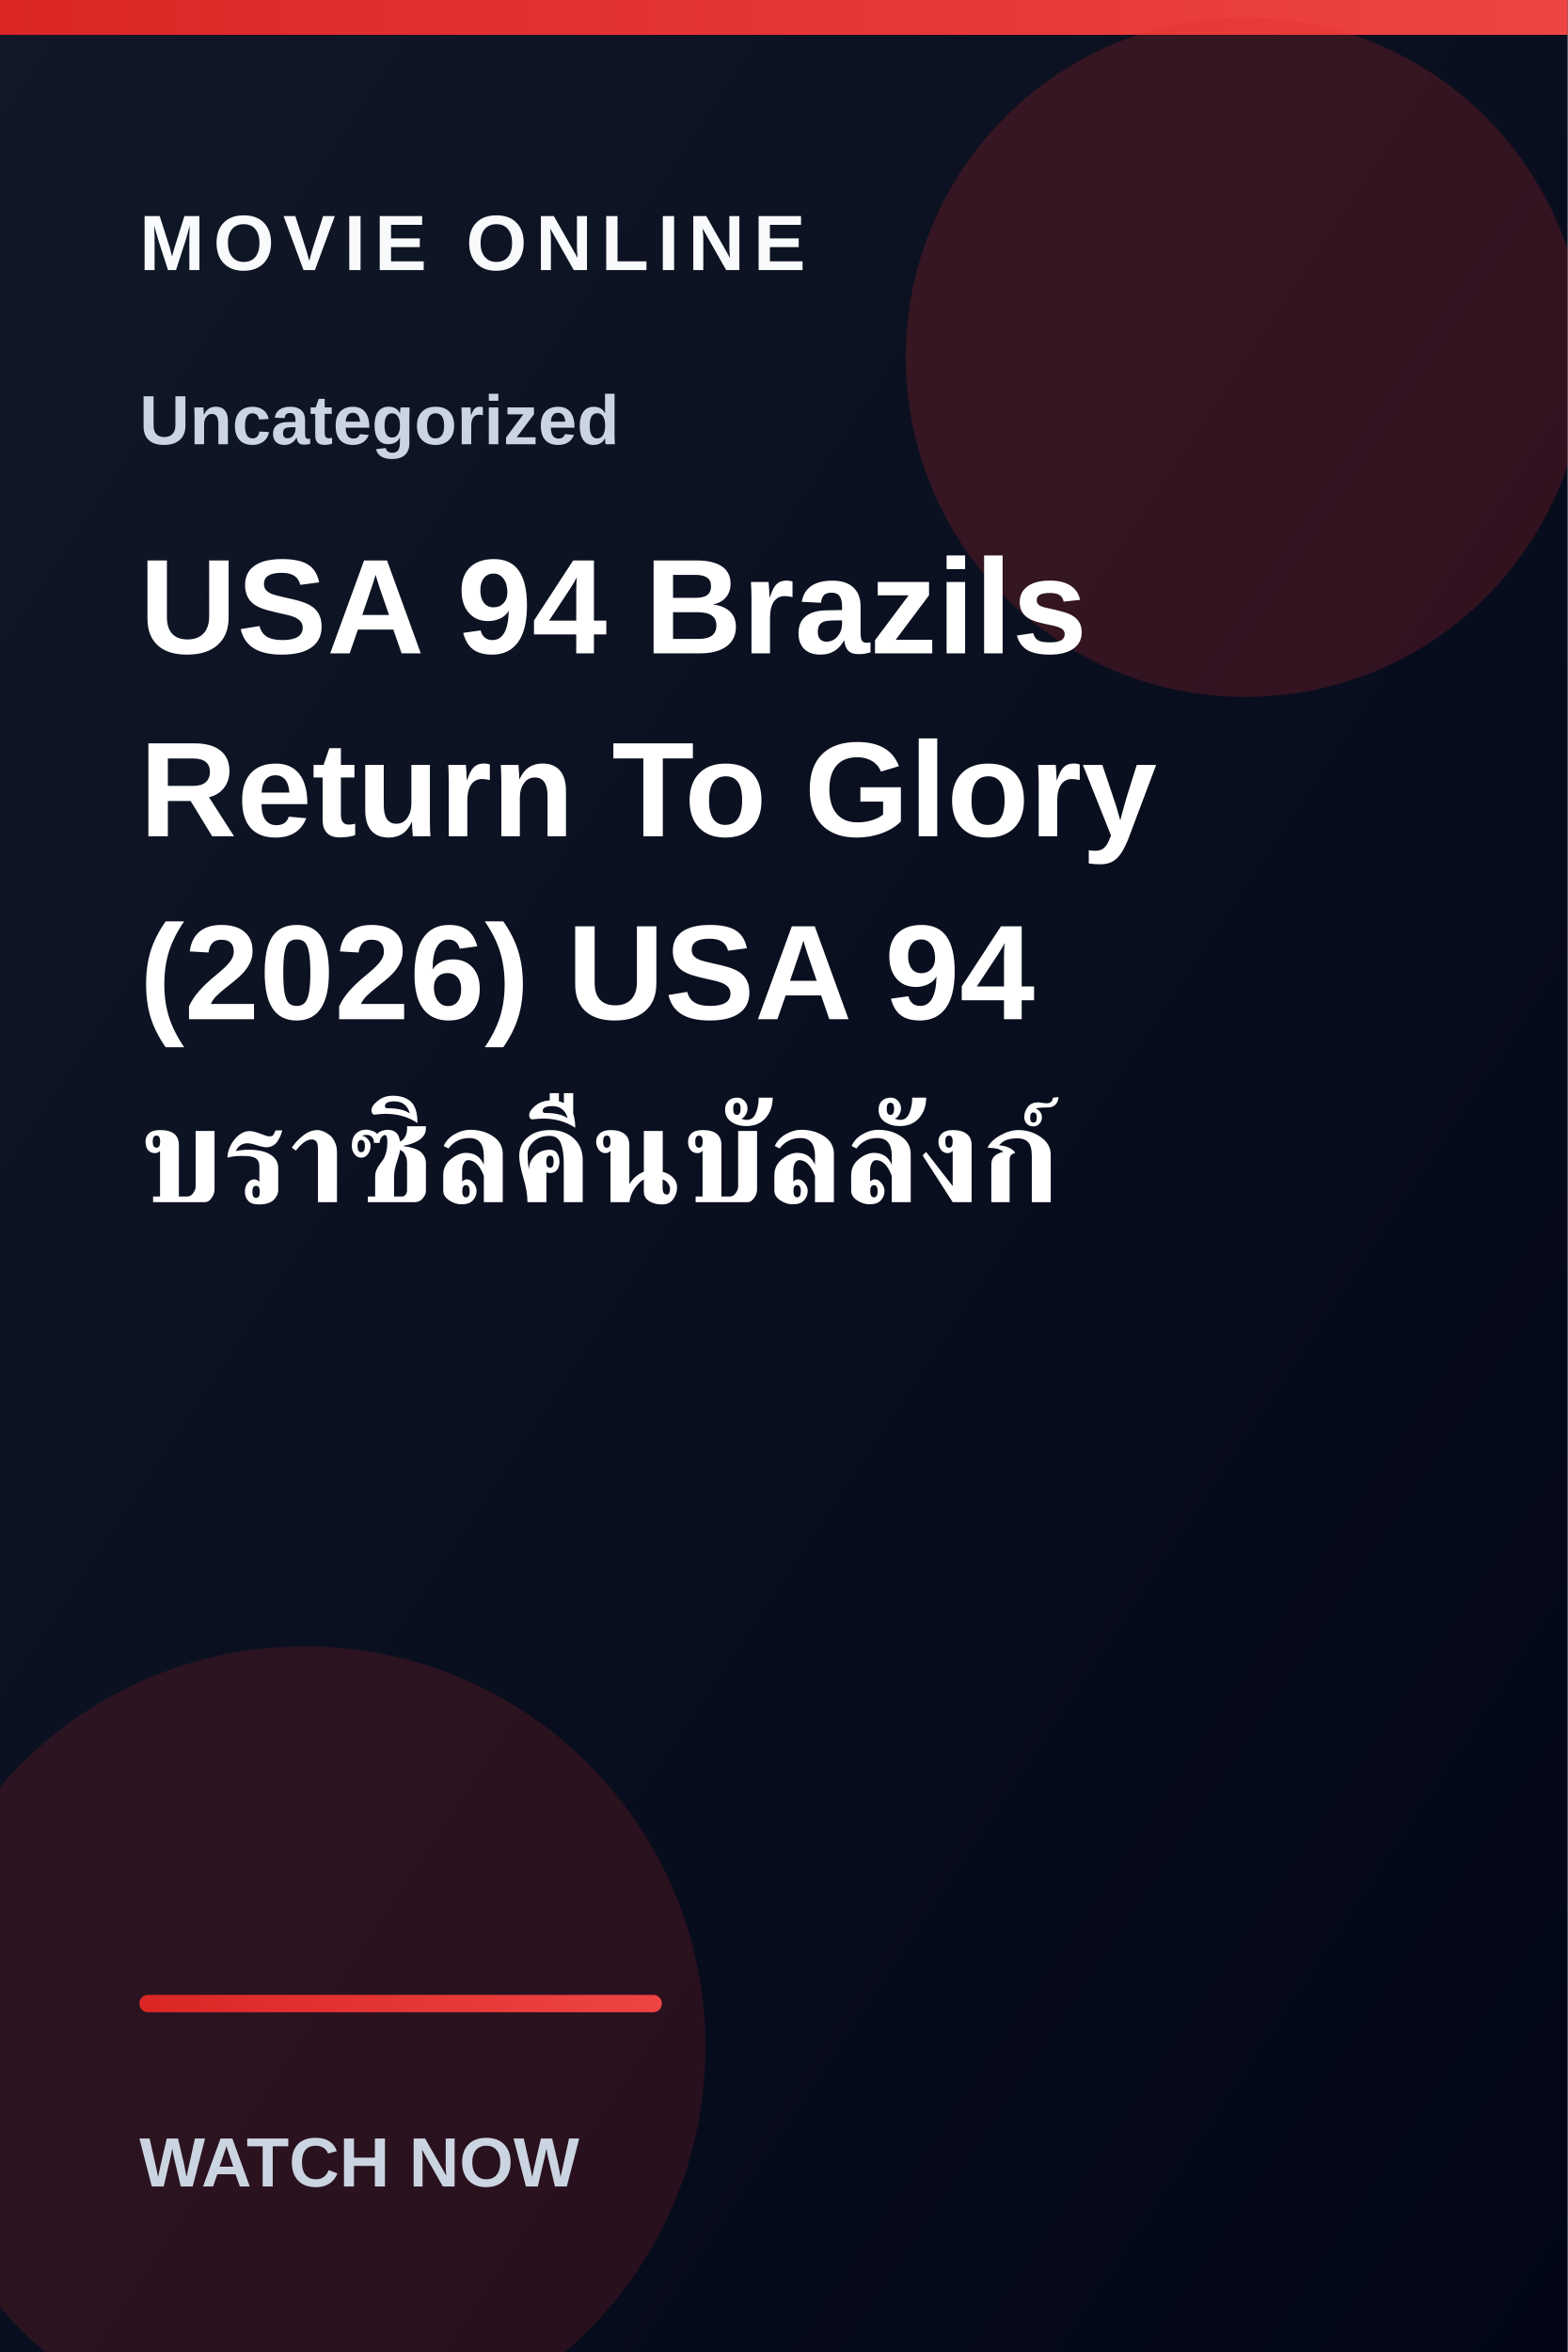
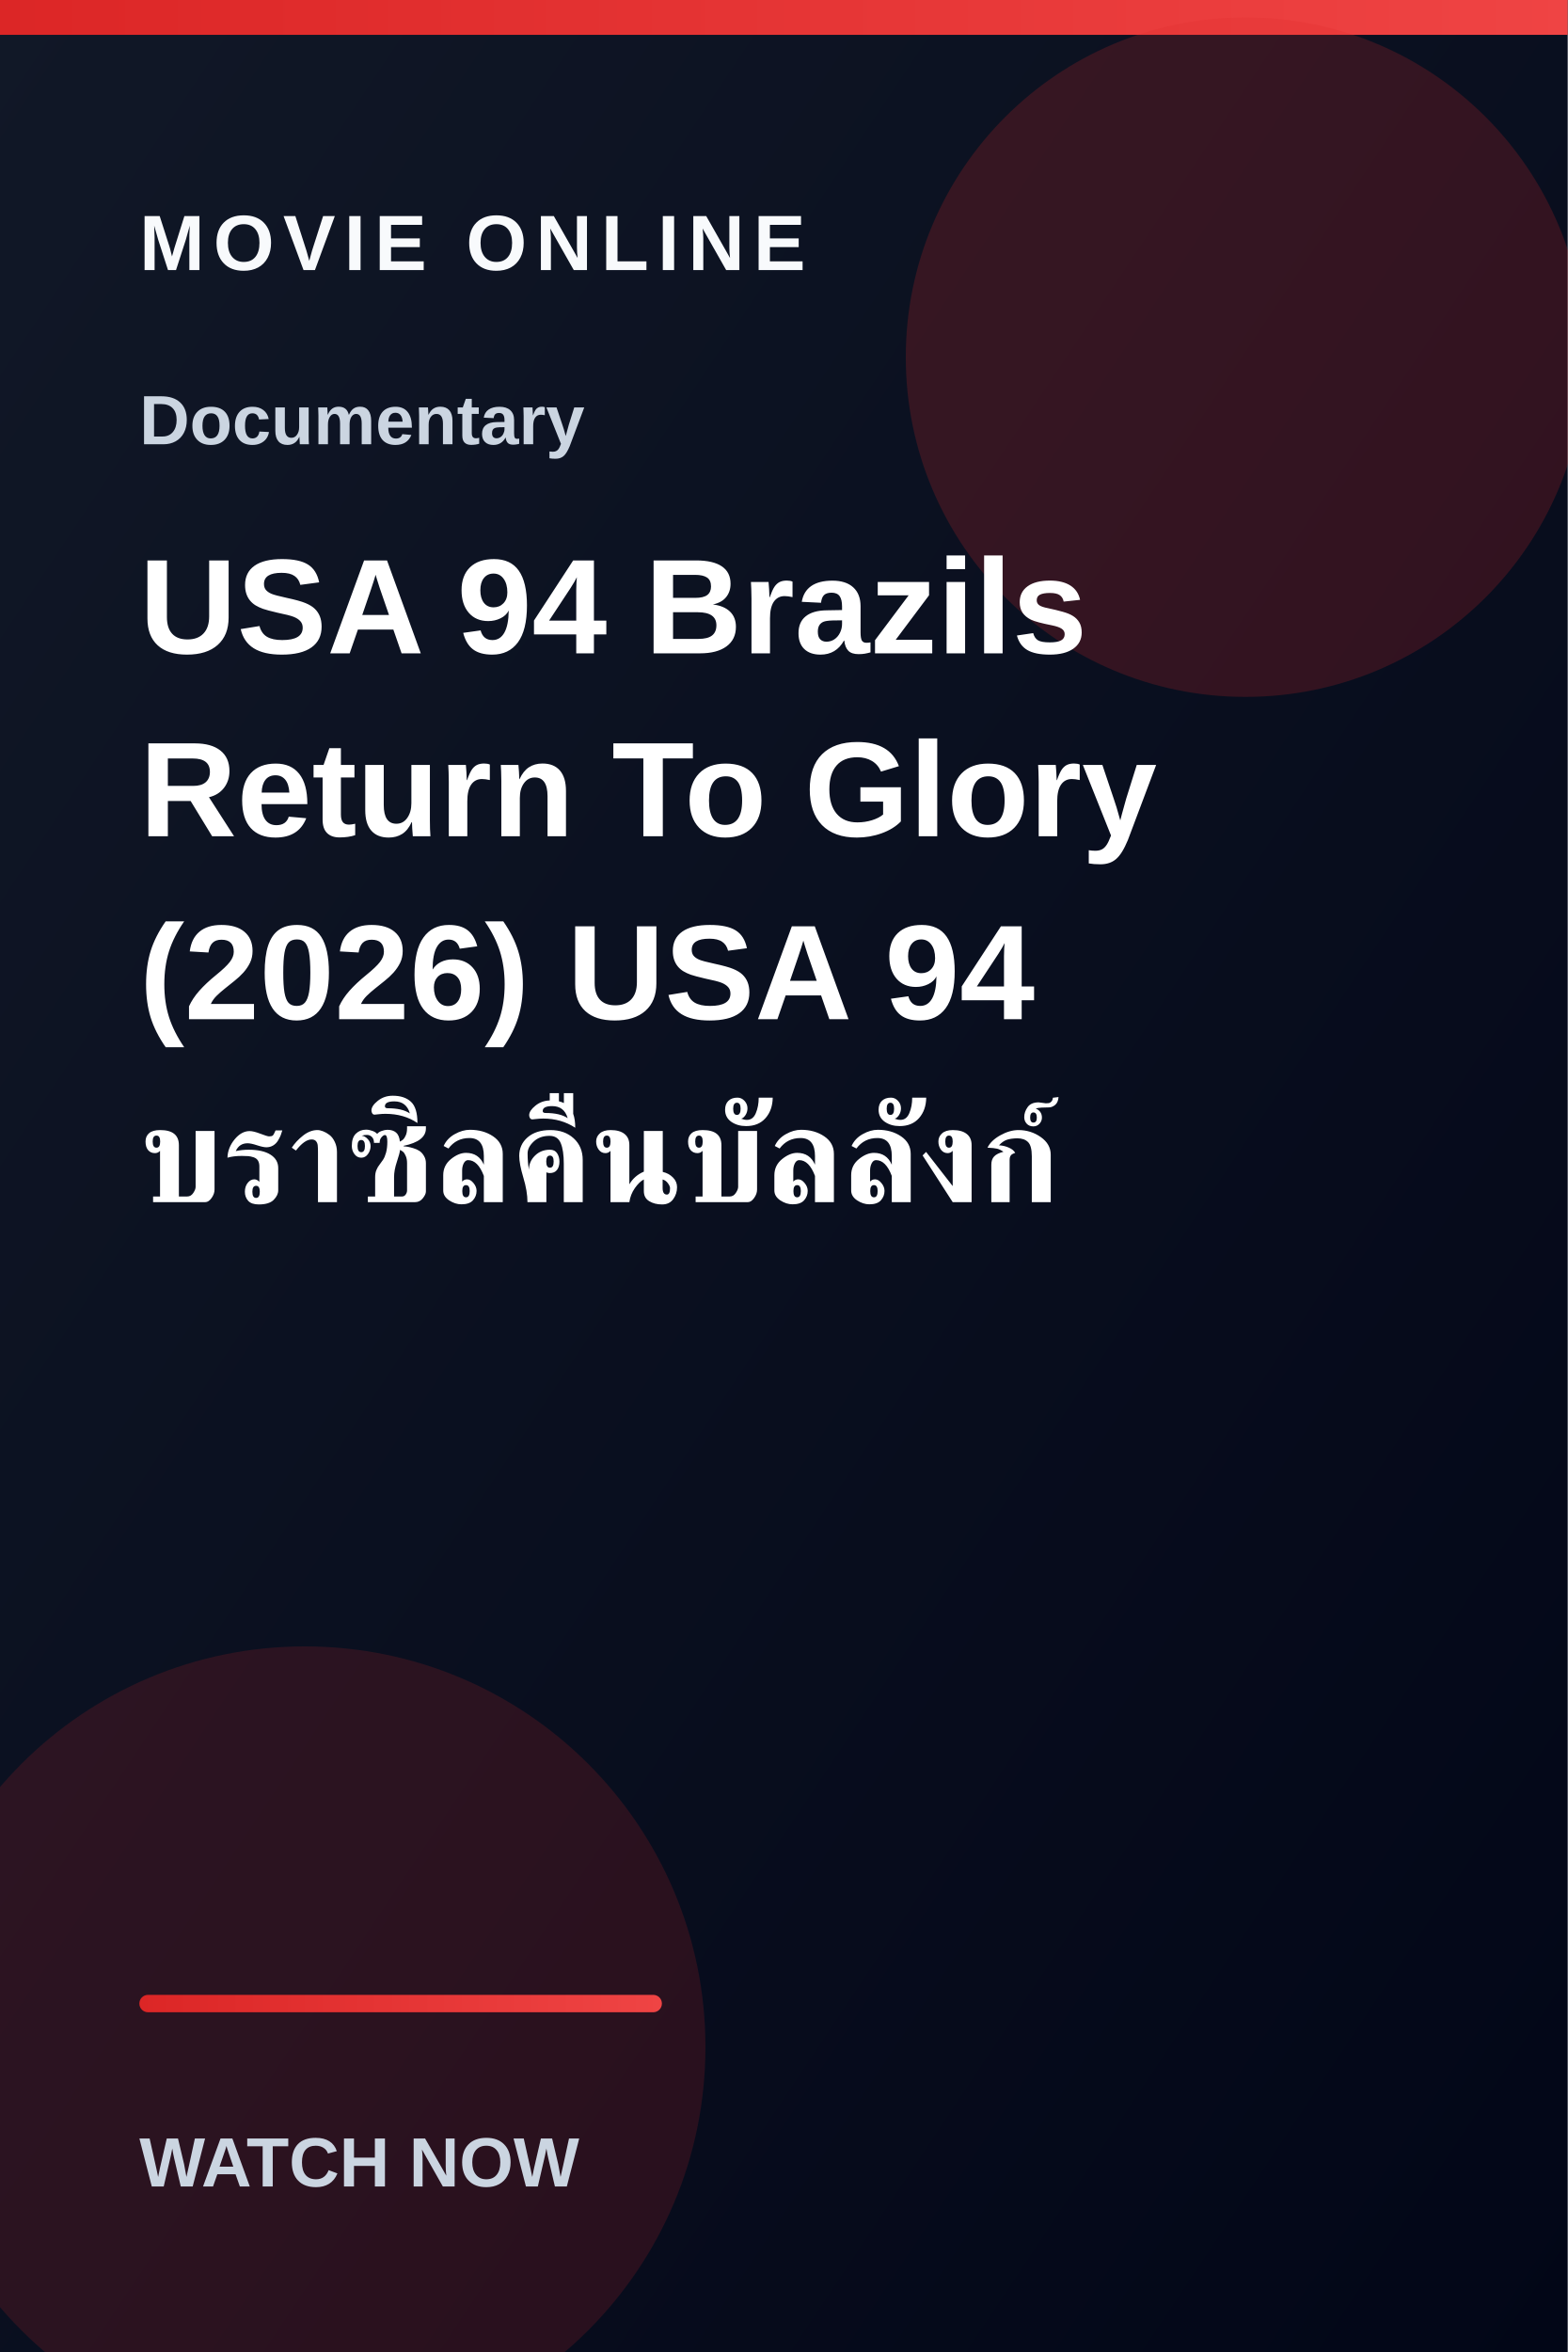
<svg xmlns="http://www.w3.org/2000/svg" width="360" height="540" viewBox="0 0 360 540" role="img" aria-label="USA 94 Brazils Return To Glory (2026) USA 94 บราซิลคืนบัลลังก์">
  <defs>
    <linearGradient id="bg" x1="0" y1="0" x2="1" y2="1">
      <stop offset="0" stop-color="#111827" />
      <stop offset="1" stop-color="#020617" />
    </linearGradient>
    <linearGradient id="accent" x1="0" y1="0" x2="1" y2="0">
      <stop offset="0" stop-color="#dc2626" />
      <stop offset="1" stop-color="#ef4444" />
    </linearGradient>
    <style>
      .brand { fill: #f8fafc; font: 700 18px Arial, sans-serif; letter-spacing: 2px; }
      .title { fill: #fff; font: 800 31px Arial, sans-serif; }
      .meta { fill: #cbd5e1; font: 600 16px Arial, sans-serif; }
    </style>
  </defs>
  <rect width="360" height="540" fill="url(#bg)" />
  <rect x="0" y="0" width="360" height="8" fill="url(#accent)" />
  <circle cx="286" cy="82" r="78" fill="#dc2626" opacity="0.2" />
  <circle cx="70" cy="470" r="92" fill="#dc2626" opacity="0.16" />
  <text x="32" y="62" class="brand">MOVIE ONLINE</text>
-   <text x="32" y="102" class="meta">Uncategorized</text>
+   <text x="32" y="102" class="meta">Documentary</text>
  <text x="32" y="150" class="title">USA 94 Brazils</text>
  <text x="32" y="192" class="title">Return To Glory</text>
  <text x="32" y="234" class="title">(2026) USA 94</text>
  <text x="32" y="276" class="title">บราซิลคืนบัลลังก์</text>
  <rect x="32" y="458" width="120" height="4" rx="2" fill="url(#accent)" />
  <text x="32" y="502" class="meta">WATCH NOW</text>
</svg>
